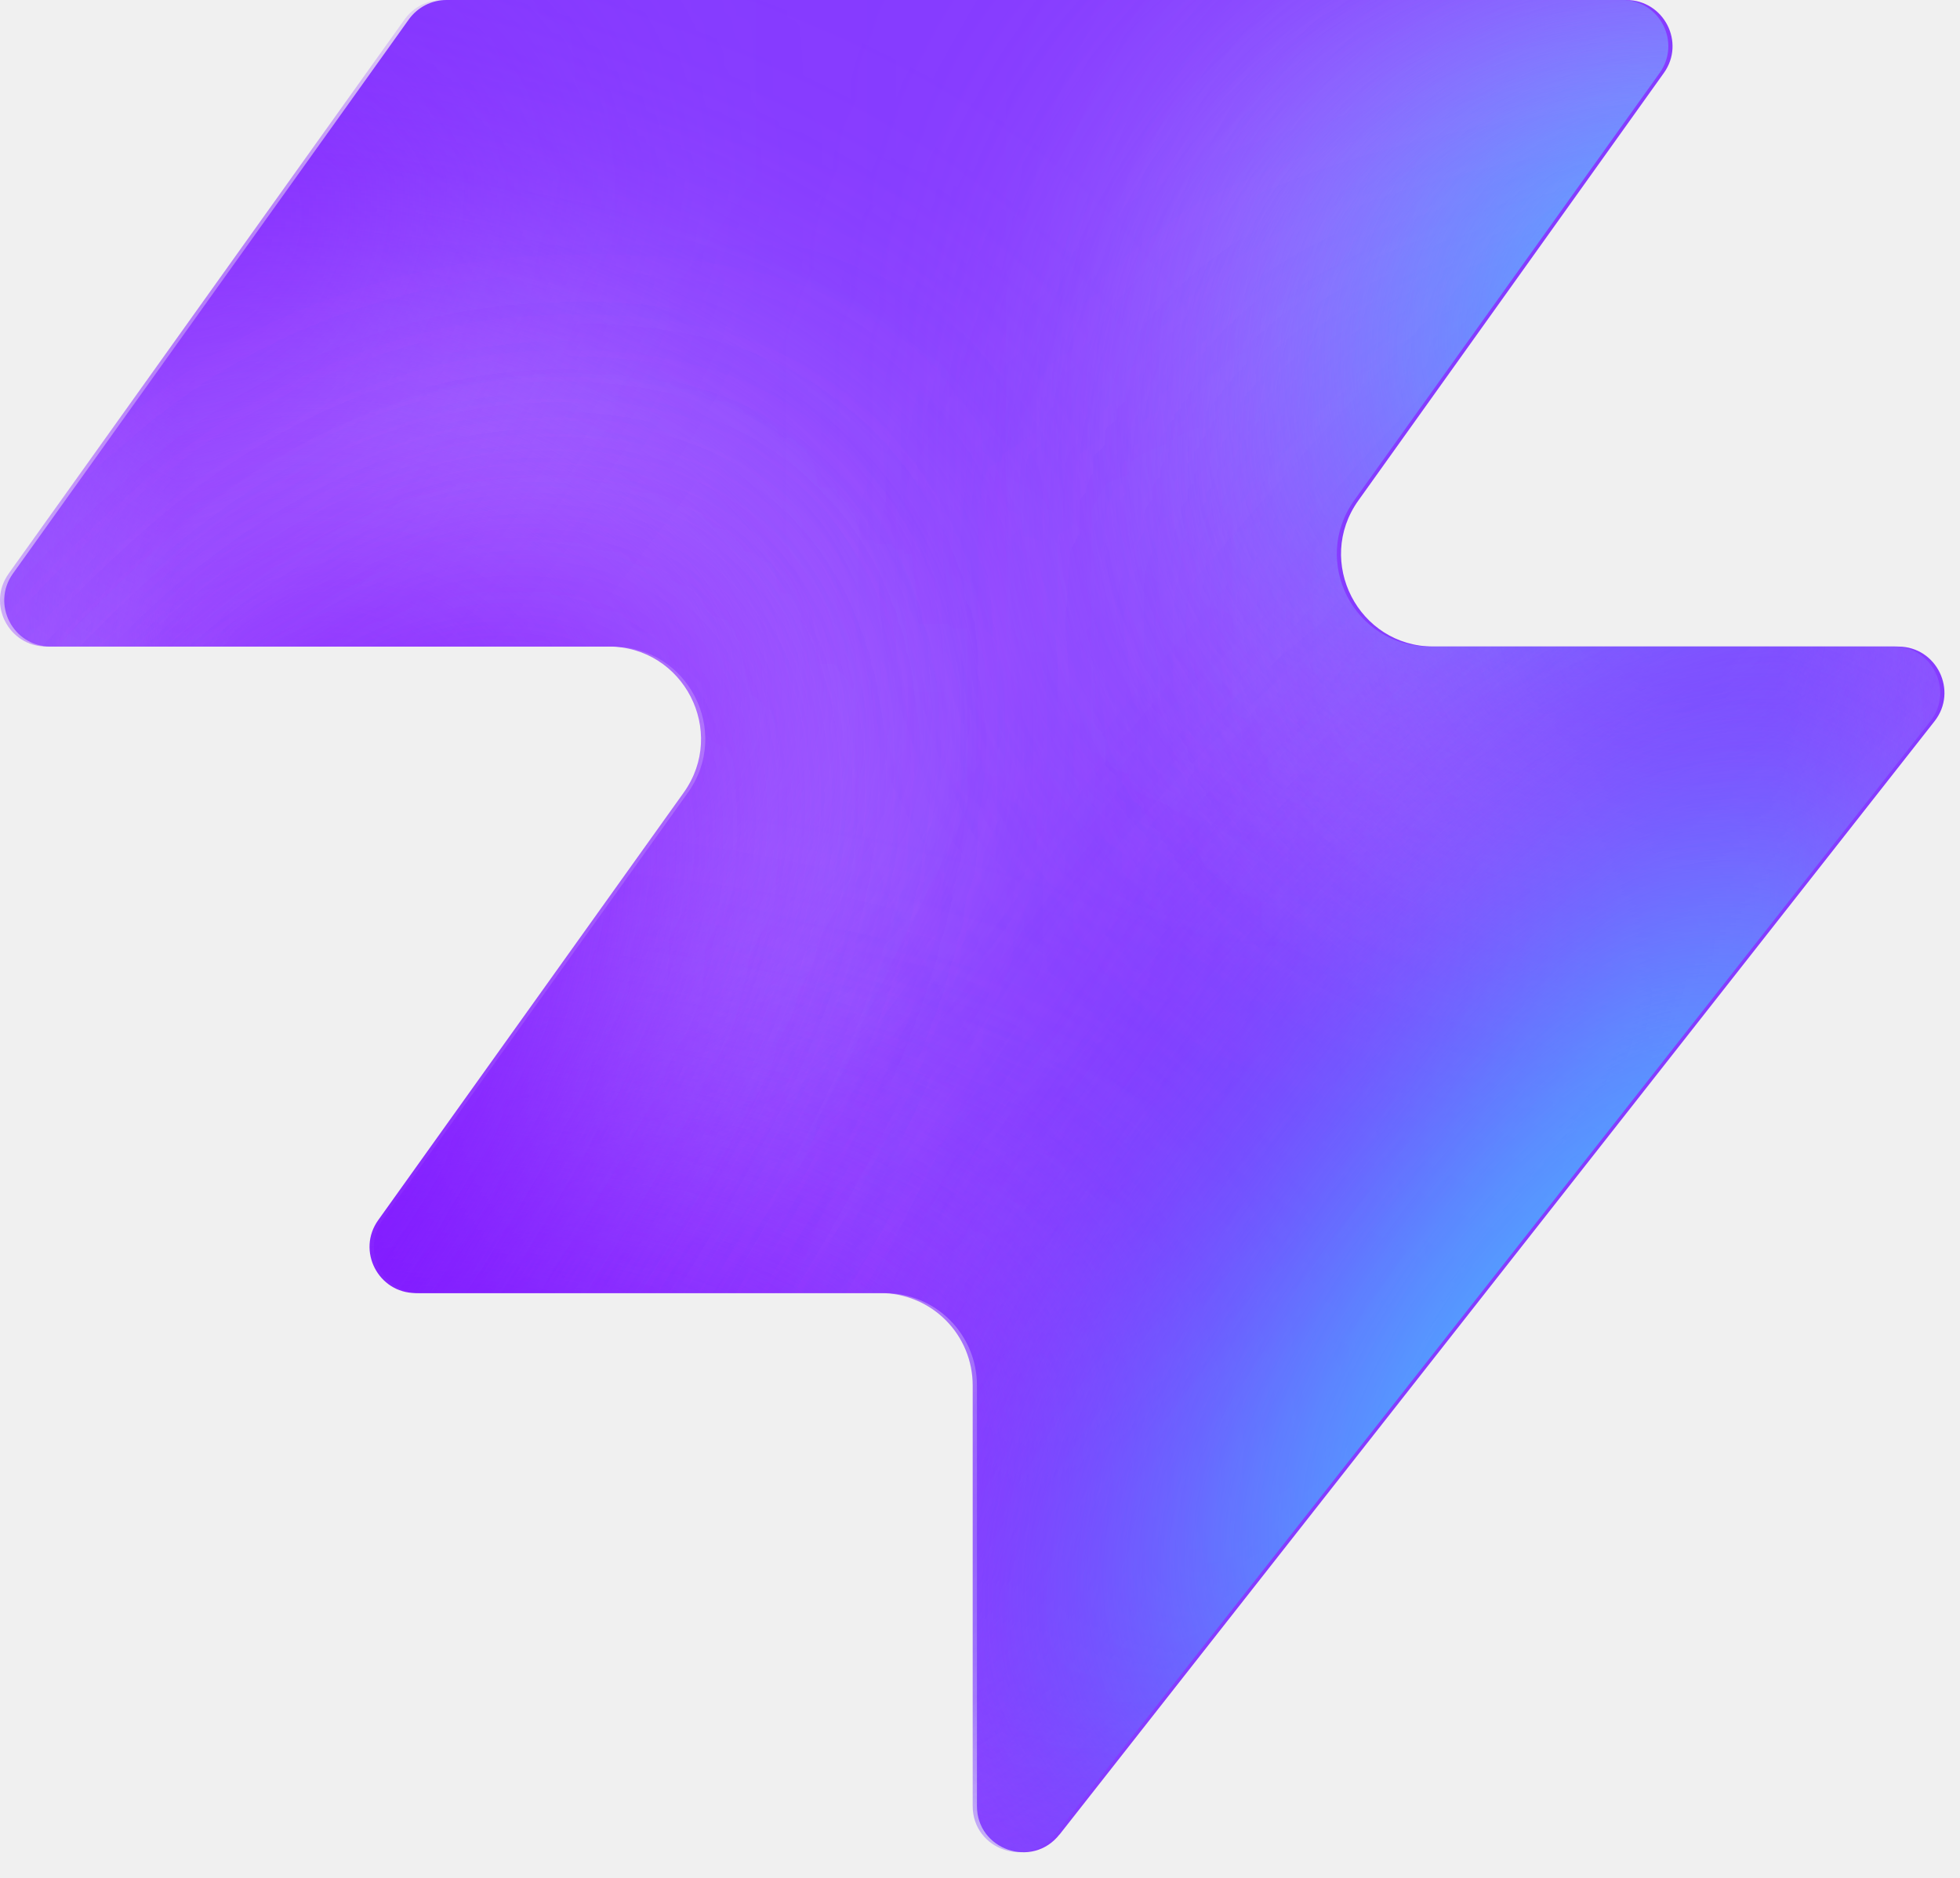
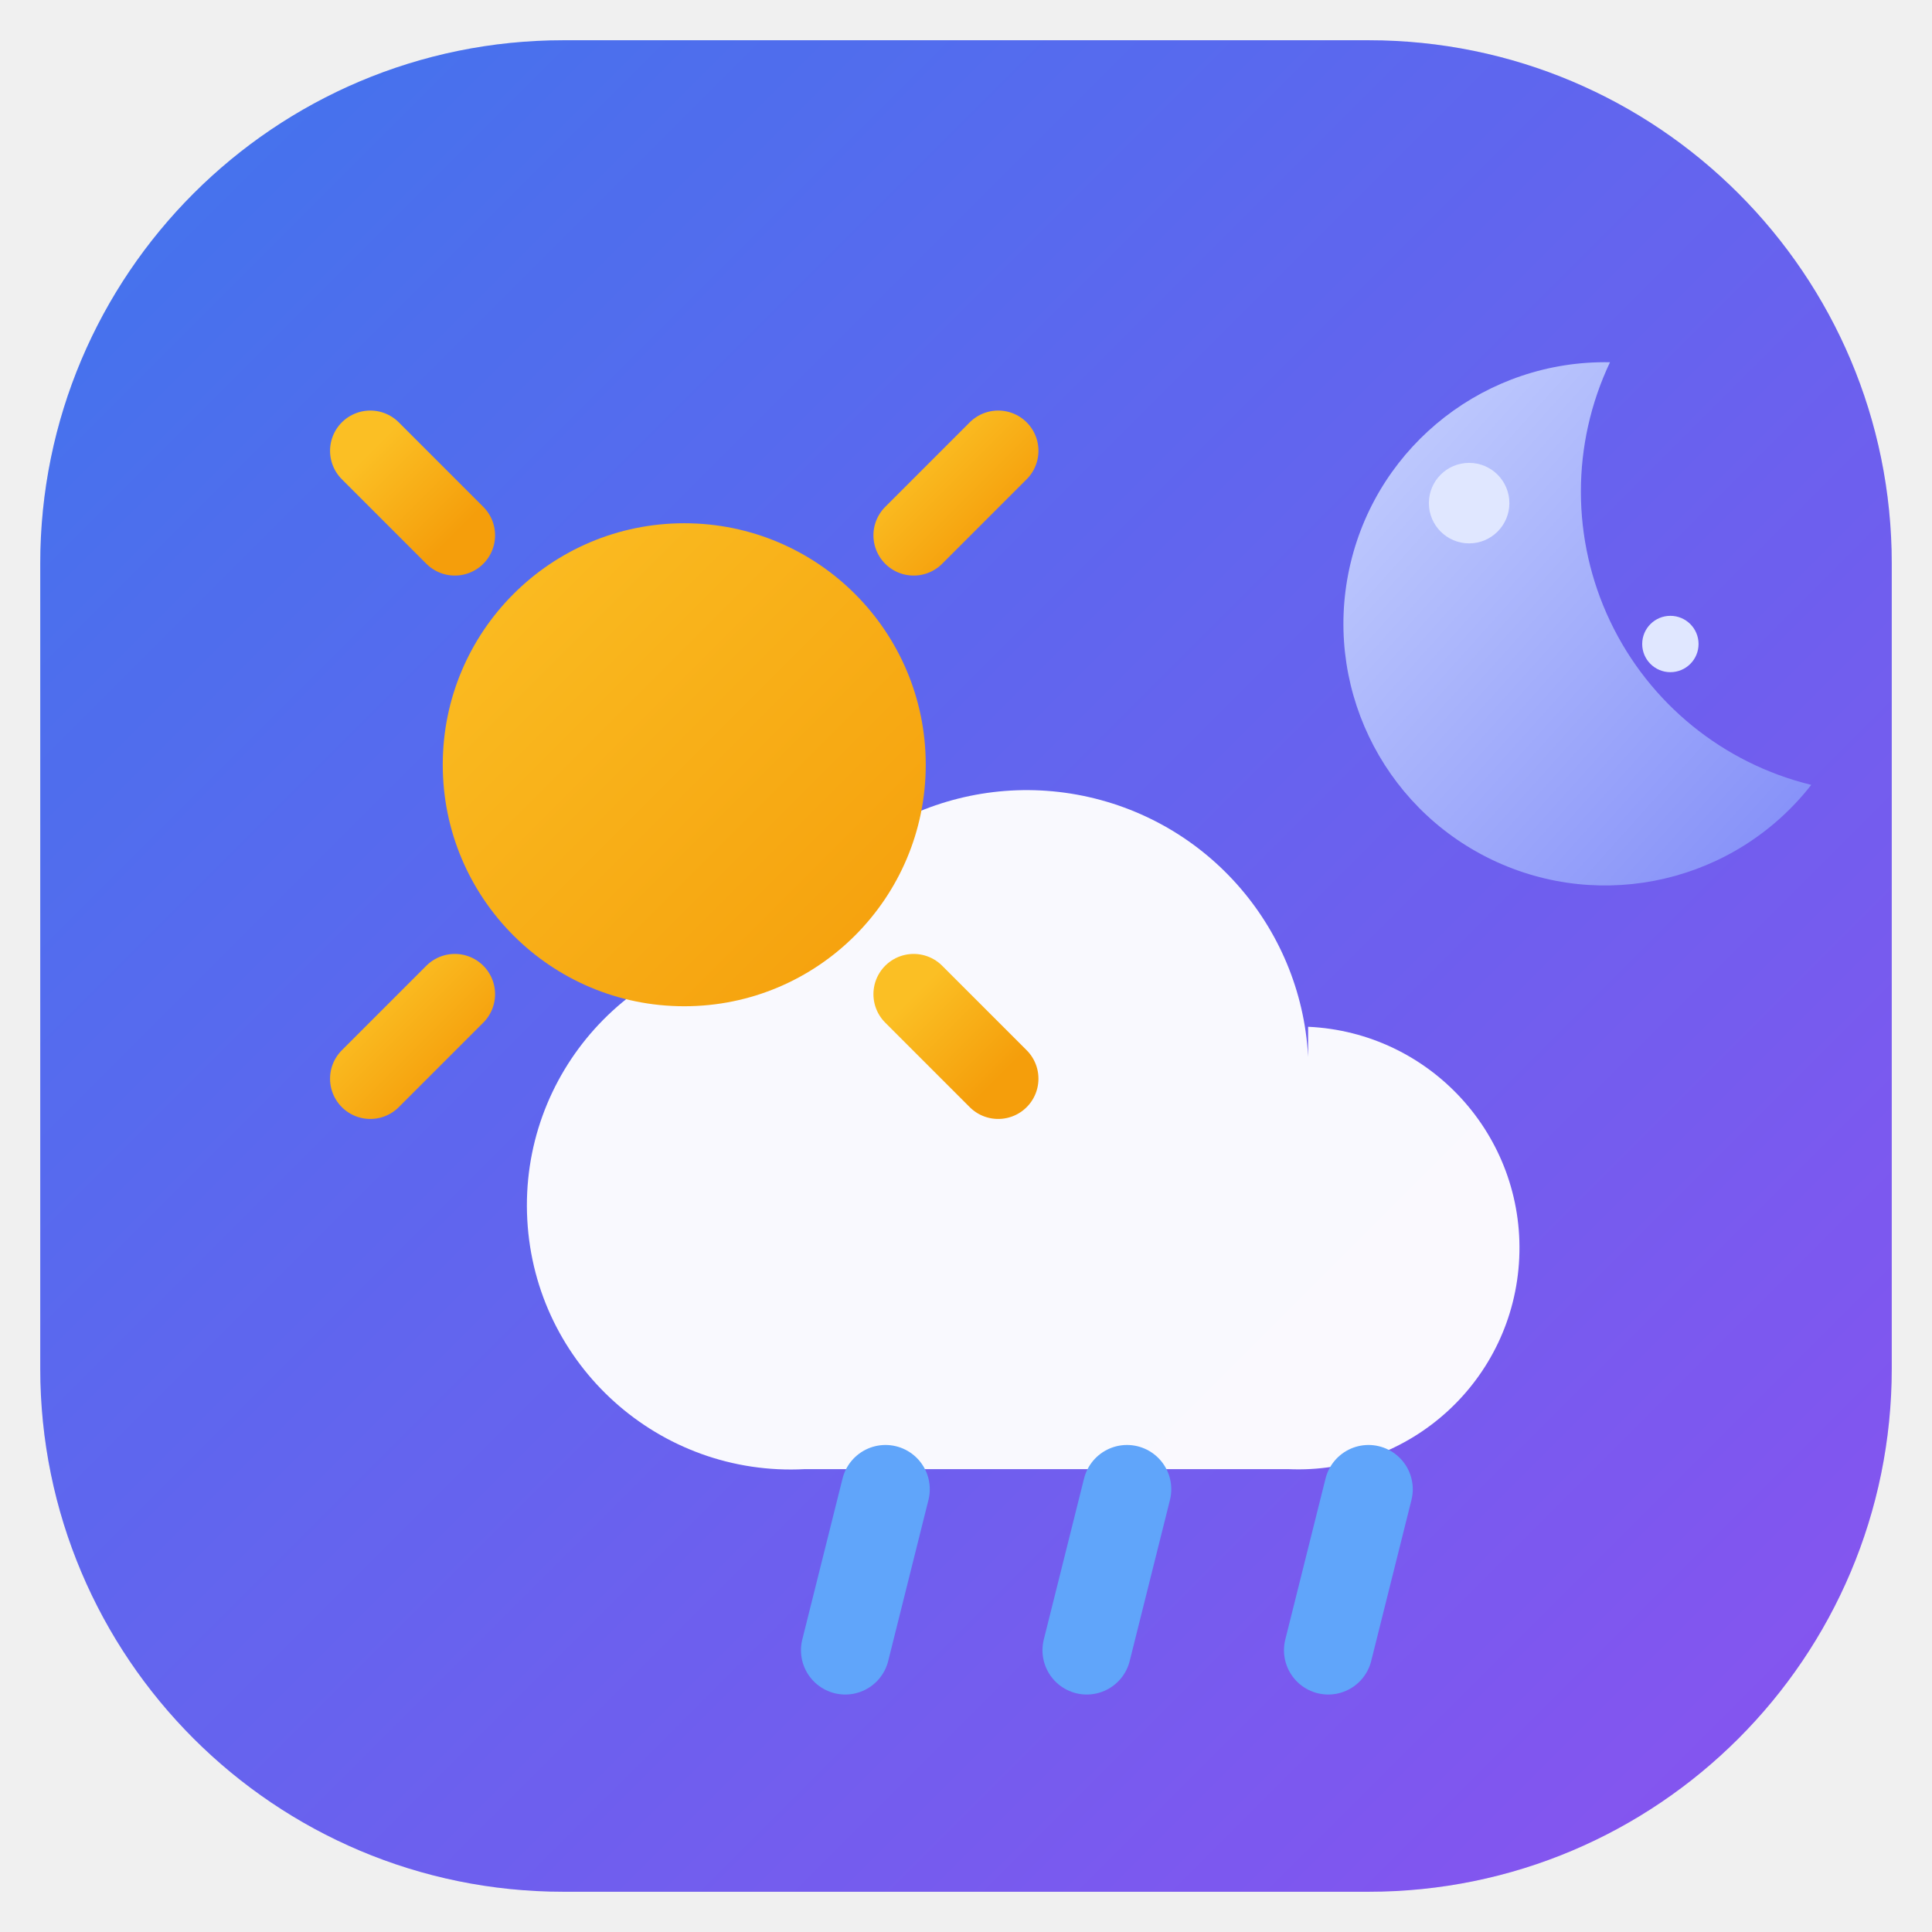
- <svg xmlns="http://www.w3.org/2000/svg" width="48" height="46" fill="none" viewBox="0 0 48 46">
-   <path fill="#863bff" d="M25.946 44.938c-.664.845-2.021.375-2.021-.698V33.937a2.26 2.26 0 0 0-2.262-2.262H10.287c-.92 0-1.456-1.04-.92-1.788l7.48-10.471c1.07-1.497 0-3.578-1.842-3.578H1.237c-.92 0-1.456-1.04-.92-1.788L10.013.474c.214-.297.556-.474.92-.474h28.894c.92 0 1.456 1.04.92 1.788l-7.48 10.471c-1.07 1.498 0 3.579 1.842 3.579h11.377c.943 0 1.473 1.088.89 1.83L25.947 44.94z" style="fill:#863bff;fill:color(display-p3 .525 .23 1);fill-opacity:1" />
-   <mask id="a" width="48" height="46" x="0" y="0" maskUnits="userSpaceOnUse" style="mask-type:alpha">
-     <path fill="#000" d="M25.842 44.938c-.664.844-2.021.375-2.021-.698V33.937a2.26 2.26 0 0 0-2.262-2.262H10.183c-.92 0-1.456-1.04-.92-1.788l7.48-10.471c1.07-1.498 0-3.579-1.842-3.579H1.133c-.92 0-1.456-1.04-.92-1.787L9.91.473c.214-.297.556-.474.92-.474h28.894c.92 0 1.456 1.04.92 1.788l-7.48 10.471c-1.07 1.498 0 3.578 1.842 3.578h11.377c.943 0 1.473 1.088.89 1.832L25.843 44.94z" style="fill:#000;fill-opacity:1" />
-   </mask>
-   <g mask="url(#a)">
-     <g filter="url(#b)">
-       <ellipse cx="5.508" cy="14.704" fill="#ede6ff" rx="5.508" ry="14.704" style="fill:#ede6ff;fill:color(display-p3 .927 .903 1);fill-opacity:1" transform="matrix(.00324 1 1 -.00324 -4.47 31.516)" />
-     </g>
-     <g filter="url(#c)">
-       <ellipse cx="10.399" cy="29.851" fill="#ede6ff" rx="10.399" ry="29.851" style="fill:#ede6ff;fill:color(display-p3 .927 .903 1);fill-opacity:1" transform="matrix(.00324 1 1 -.00324 -39.328 7.883)" />
-     </g>
-     <g filter="url(#d)">
-       <ellipse cx="5.508" cy="30.487" fill="#7e14ff" rx="5.508" ry="30.487" style="fill:#7e14ff;fill:color(display-p3 .492 .077 1);fill-opacity:1" transform="rotate(89.814 -25.913 -14.639)scale(1 -1)" />
-     </g>
-     <g filter="url(#e)">
-       <ellipse cx="5.508" cy="30.599" fill="#7e14ff" rx="5.508" ry="30.599" style="fill:#7e14ff;fill:color(display-p3 .492 .077 1);fill-opacity:1" transform="rotate(89.814 -32.644 -3.334)scale(1 -1)" />
-     </g>
-     <g filter="url(#f)">
-       <ellipse cx="5.508" cy="30.599" fill="#7e14ff" rx="5.508" ry="30.599" style="fill:#7e14ff;fill:color(display-p3 .492 .077 1);fill-opacity:1" transform="matrix(.00324 1 1 -.00324 -34.34 30.47)" />
-     </g>
-     <g filter="url(#g)">
-       <ellipse cx="14.072" cy="22.078" fill="#ede6ff" rx="14.072" ry="22.078" style="fill:#ede6ff;fill:color(display-p3 .927 .903 1);fill-opacity:1" transform="rotate(93.35 24.506 48.493)scale(-1 1)" />
-     </g>
-     <g filter="url(#h)">
-       <ellipse cx="3.47" cy="21.501" fill="#7e14ff" rx="3.47" ry="21.501" style="fill:#7e14ff;fill:color(display-p3 .492 .077 1);fill-opacity:1" transform="rotate(89.009 28.708 47.59)scale(-1 1)" />
-     </g>
-     <g filter="url(#i)">
-       <ellipse cx="3.47" cy="21.501" fill="#7e14ff" rx="3.47" ry="21.501" style="fill:#7e14ff;fill:color(display-p3 .492 .077 1);fill-opacity:1" transform="rotate(89.009 28.708 47.59)scale(-1 1)" />
-     </g>
-     <g filter="url(#j)">
-       <ellipse cx=".387" cy="8.972" fill="#7e14ff" rx="4.407" ry="29.108" style="fill:#7e14ff;fill:color(display-p3 .492 .077 1);fill-opacity:1" transform="rotate(39.51 .387 8.972)" />
-     </g>
-     <g filter="url(#k)">
-       <ellipse cx="47.523" cy="-6.092" fill="#7e14ff" rx="4.407" ry="29.108" style="fill:#7e14ff;fill:color(display-p3 .492 .077 1);fill-opacity:1" transform="rotate(37.892 47.523 -6.092)" />
-     </g>
-     <g filter="url(#l)">
-       <ellipse cx="41.412" cy="6.333" fill="#47bfff" rx="5.971" ry="9.665" style="fill:#47bfff;fill:color(display-p3 .28 .748 1);fill-opacity:1" transform="rotate(37.892 41.412 6.333)" />
-     </g>
-     <g filter="url(#m)">
-       <ellipse cx="-1.879" cy="38.332" fill="#7e14ff" rx="4.407" ry="29.108" style="fill:#7e14ff;fill:color(display-p3 .492 .077 1);fill-opacity:1" transform="rotate(37.892 -1.88 38.332)" />
-     </g>
-     <g filter="url(#n)">
-       <ellipse cx="-1.879" cy="38.332" fill="#7e14ff" rx="4.407" ry="29.108" style="fill:#7e14ff;fill:color(display-p3 .492 .077 1);fill-opacity:1" transform="rotate(37.892 -1.88 38.332)" />
-     </g>
-     <g filter="url(#o)">
-       <ellipse cx="35.651" cy="29.907" fill="#7e14ff" rx="4.407" ry="29.108" style="fill:#7e14ff;fill:color(display-p3 .492 .077 1);fill-opacity:1" transform="rotate(37.892 35.651 29.907)" />
-     </g>
-     <g filter="url(#p)">
-       <ellipse cx="38.418" cy="32.4" fill="#47bfff" rx="5.971" ry="15.297" style="fill:#47bfff;fill:color(display-p3 .28 .748 1);fill-opacity:1" transform="rotate(37.892 38.418 32.4)" />
-     </g>
+ <svg xmlns="http://www.w3.org/2000/svg" width="64" height="64" viewBox="0 0 48 48" fill="none">
+   <defs>
+     <linearGradient id="sky" x1="0" y1="0" x2="48" y2="48" gradientUnits="userSpaceOnUse">
+       <stop stop-color="#2563eb" />
+       <stop offset="1" stop-color="#7c3aed" />
+     </linearGradient>
+     <linearGradient id="sun" x1="0" y1="0" x2="1" y2="1">
+       <stop stop-color="#fbbf24" />
+       <stop offset="1" stop-color="#f59e0b" />
+     </linearGradient>
+     <linearGradient id="moon" x1="0" y1="0" x2="1" y2="1">
+       <stop stop-color="#c7d2fe" />
+       <stop offset="1" stop-color="#818cf8" />
+     </linearGradient>
+   </defs>
+   <rect x="1" y="1" width="46" height="46" rx="13" fill="url(#sky)" />
+   <rect x="1" y="1" width="46" height="46" rx="13" fill="white" fill-opacity="0.12" />
+   <path d="M32.5 27a7 7 0 0 0-13.2-3.6A6.5 6.5 0 0 0 20 36.5h12a5.5 5.5 0 0 0 .5-10.99Z" fill="#fff" fill-opacity="0.96" />
+   <circle cx="17" cy="19" r="6" fill="url(#sun)" />
+   <g stroke="url(#sun)" stroke-width="2" stroke-linecap="round">
+     <line x1="17" y1="8" x2="17" y2="11" />
+     <line x1="17" y1="27" x2="17" y2="30" />
+     <line x1="6" y1="19" x2="9" y2="19" />
+     <line x1="25" y1="19" x2="28" y2="19" />
+     <line x1="9.2" y1="11.2" x2="11.3" y2="13.3" />
+     <line x1="24.8" y1="11.2" x2="22.7" y2="13.3" />
+     <line x1="9.2" y1="26.8" x2="11.3" y2="24.7" />
+     <line x1="24.8" y1="26.8" x2="22.7" y2="24.7" />
  </g>
-   <defs>
-     <filter id="b" width="60.045" height="41.654" x="-19.77" y="16.149" color-interpolation-filters="sRGB" filterUnits="userSpaceOnUse">
-       <feFlood flood-opacity="0" result="BackgroundImageFix" />
-       <feBlend in="SourceGraphic" in2="BackgroundImageFix" result="shape" />
-       <feGaussianBlur result="effect1_foregroundBlur_2002_17158" stdDeviation="7.659" />
-     </filter>
-     <filter id="c" width="90.34" height="51.437" x="-54.613" y="-7.533" color-interpolation-filters="sRGB" filterUnits="userSpaceOnUse">
-       <feFlood flood-opacity="0" result="BackgroundImageFix" />
-       <feBlend in="SourceGraphic" in2="BackgroundImageFix" result="shape" />
-       <feGaussianBlur result="effect1_foregroundBlur_2002_17158" stdDeviation="7.659" />
-     </filter>
-     <filter id="d" width="79.355" height="29.4" x="-49.64" y="2.03" color-interpolation-filters="sRGB" filterUnits="userSpaceOnUse">
-       <feFlood flood-opacity="0" result="BackgroundImageFix" />
-       <feBlend in="SourceGraphic" in2="BackgroundImageFix" result="shape" />
-       <feGaussianBlur result="effect1_foregroundBlur_2002_17158" stdDeviation="4.596" />
-     </filter>
-     <filter id="e" width="79.579" height="29.4" x="-45.045" y="20.029" color-interpolation-filters="sRGB" filterUnits="userSpaceOnUse">
-       <feFlood flood-opacity="0" result="BackgroundImageFix" />
-       <feBlend in="SourceGraphic" in2="BackgroundImageFix" result="shape" />
-       <feGaussianBlur result="effect1_foregroundBlur_2002_17158" stdDeviation="4.596" />
-     </filter>
-     <filter id="f" width="79.579" height="29.4" x="-43.513" y="21.178" color-interpolation-filters="sRGB" filterUnits="userSpaceOnUse">
-       <feFlood flood-opacity="0" result="BackgroundImageFix" />
-       <feBlend in="SourceGraphic" in2="BackgroundImageFix" result="shape" />
-       <feGaussianBlur result="effect1_foregroundBlur_2002_17158" stdDeviation="4.596" />
-     </filter>
-     <filter id="g" width="74.749" height="58.852" x="15.756" y="-17.901" color-interpolation-filters="sRGB" filterUnits="userSpaceOnUse">
-       <feFlood flood-opacity="0" result="BackgroundImageFix" />
-       <feBlend in="SourceGraphic" in2="BackgroundImageFix" result="shape" />
-       <feGaussianBlur result="effect1_foregroundBlur_2002_17158" stdDeviation="7.659" />
-     </filter>
-     <filter id="h" width="61.377" height="25.362" x="23.548" y="2.284" color-interpolation-filters="sRGB" filterUnits="userSpaceOnUse">
-       <feFlood flood-opacity="0" result="BackgroundImageFix" />
-       <feBlend in="SourceGraphic" in2="BackgroundImageFix" result="shape" />
-       <feGaussianBlur result="effect1_foregroundBlur_2002_17158" stdDeviation="4.596" />
-     </filter>
-     <filter id="i" width="61.377" height="25.362" x="23.548" y="2.284" color-interpolation-filters="sRGB" filterUnits="userSpaceOnUse">
-       <feFlood flood-opacity="0" result="BackgroundImageFix" />
-       <feBlend in="SourceGraphic" in2="BackgroundImageFix" result="shape" />
-       <feGaussianBlur result="effect1_foregroundBlur_2002_17158" stdDeviation="4.596" />
-     </filter>
-     <filter id="j" width="56.045" height="63.649" x="-27.636" y="-22.853" color-interpolation-filters="sRGB" filterUnits="userSpaceOnUse">
-       <feFlood flood-opacity="0" result="BackgroundImageFix" />
-       <feBlend in="SourceGraphic" in2="BackgroundImageFix" result="shape" />
-       <feGaussianBlur result="effect1_foregroundBlur_2002_17158" stdDeviation="4.596" />
-     </filter>
-     <filter id="k" width="54.814" height="64.646" x="20.116" y="-38.415" color-interpolation-filters="sRGB" filterUnits="userSpaceOnUse">
-       <feFlood flood-opacity="0" result="BackgroundImageFix" />
-       <feBlend in="SourceGraphic" in2="BackgroundImageFix" result="shape" />
-       <feGaussianBlur result="effect1_foregroundBlur_2002_17158" stdDeviation="4.596" />
-     </filter>
-     <filter id="l" width="33.541" height="35.313" x="24.641" y="-11.323" color-interpolation-filters="sRGB" filterUnits="userSpaceOnUse">
-       <feFlood flood-opacity="0" result="BackgroundImageFix" />
-       <feBlend in="SourceGraphic" in2="BackgroundImageFix" result="shape" />
-       <feGaussianBlur result="effect1_foregroundBlur_2002_17158" stdDeviation="4.596" />
-     </filter>
-     <filter id="m" width="54.814" height="64.646" x="-29.286" y="6.009" color-interpolation-filters="sRGB" filterUnits="userSpaceOnUse">
-       <feFlood flood-opacity="0" result="BackgroundImageFix" />
-       <feBlend in="SourceGraphic" in2="BackgroundImageFix" result="shape" />
-       <feGaussianBlur result="effect1_foregroundBlur_2002_17158" stdDeviation="4.596" />
-     </filter>
-     <filter id="n" width="54.814" height="64.646" x="-29.286" y="6.009" color-interpolation-filters="sRGB" filterUnits="userSpaceOnUse">
-       <feFlood flood-opacity="0" result="BackgroundImageFix" />
-       <feBlend in="SourceGraphic" in2="BackgroundImageFix" result="shape" />
-       <feGaussianBlur result="effect1_foregroundBlur_2002_17158" stdDeviation="4.596" />
-     </filter>
-     <filter id="o" width="54.814" height="64.646" x="8.244" y="-2.416" color-interpolation-filters="sRGB" filterUnits="userSpaceOnUse">
-       <feFlood flood-opacity="0" result="BackgroundImageFix" />
-       <feBlend in="SourceGraphic" in2="BackgroundImageFix" result="shape" />
-       <feGaussianBlur result="effect1_foregroundBlur_2002_17158" stdDeviation="4.596" />
-     </filter>
-     <filter id="p" width="39.409" height="43.623" x="18.713" y="10.588" color-interpolation-filters="sRGB" filterUnits="userSpaceOnUse">
-       <feFlood flood-opacity="0" result="BackgroundImageFix" />
-       <feBlend in="SourceGraphic" in2="BackgroundImageFix" result="shape" />
-       <feGaussianBlur result="effect1_foregroundBlur_2002_17158" stdDeviation="4.596" />
-     </filter>
-   </defs>
+   <path d="M40 9a6.5 6.5 0 1 0 5 10.5A7.5 7.5 0 0 1 40 9Z" fill="url(#moon)" />
+   <circle cx="36.5" cy="12.5" r="1" fill="#e0e7ff" />
+   <circle cx="41.5" cy="16" r="0.7" fill="#e0e7ff" />
+   <g stroke="#60a5fa" stroke-width="2.2" stroke-linecap="round">
+     <line x1="22" y1="37" x2="21" y2="41" />
+     <line x1="28" y1="37" x2="27" y2="41" />
+     <line x1="34" y1="37" x2="33" y2="41" />
+   </g>
</svg>
